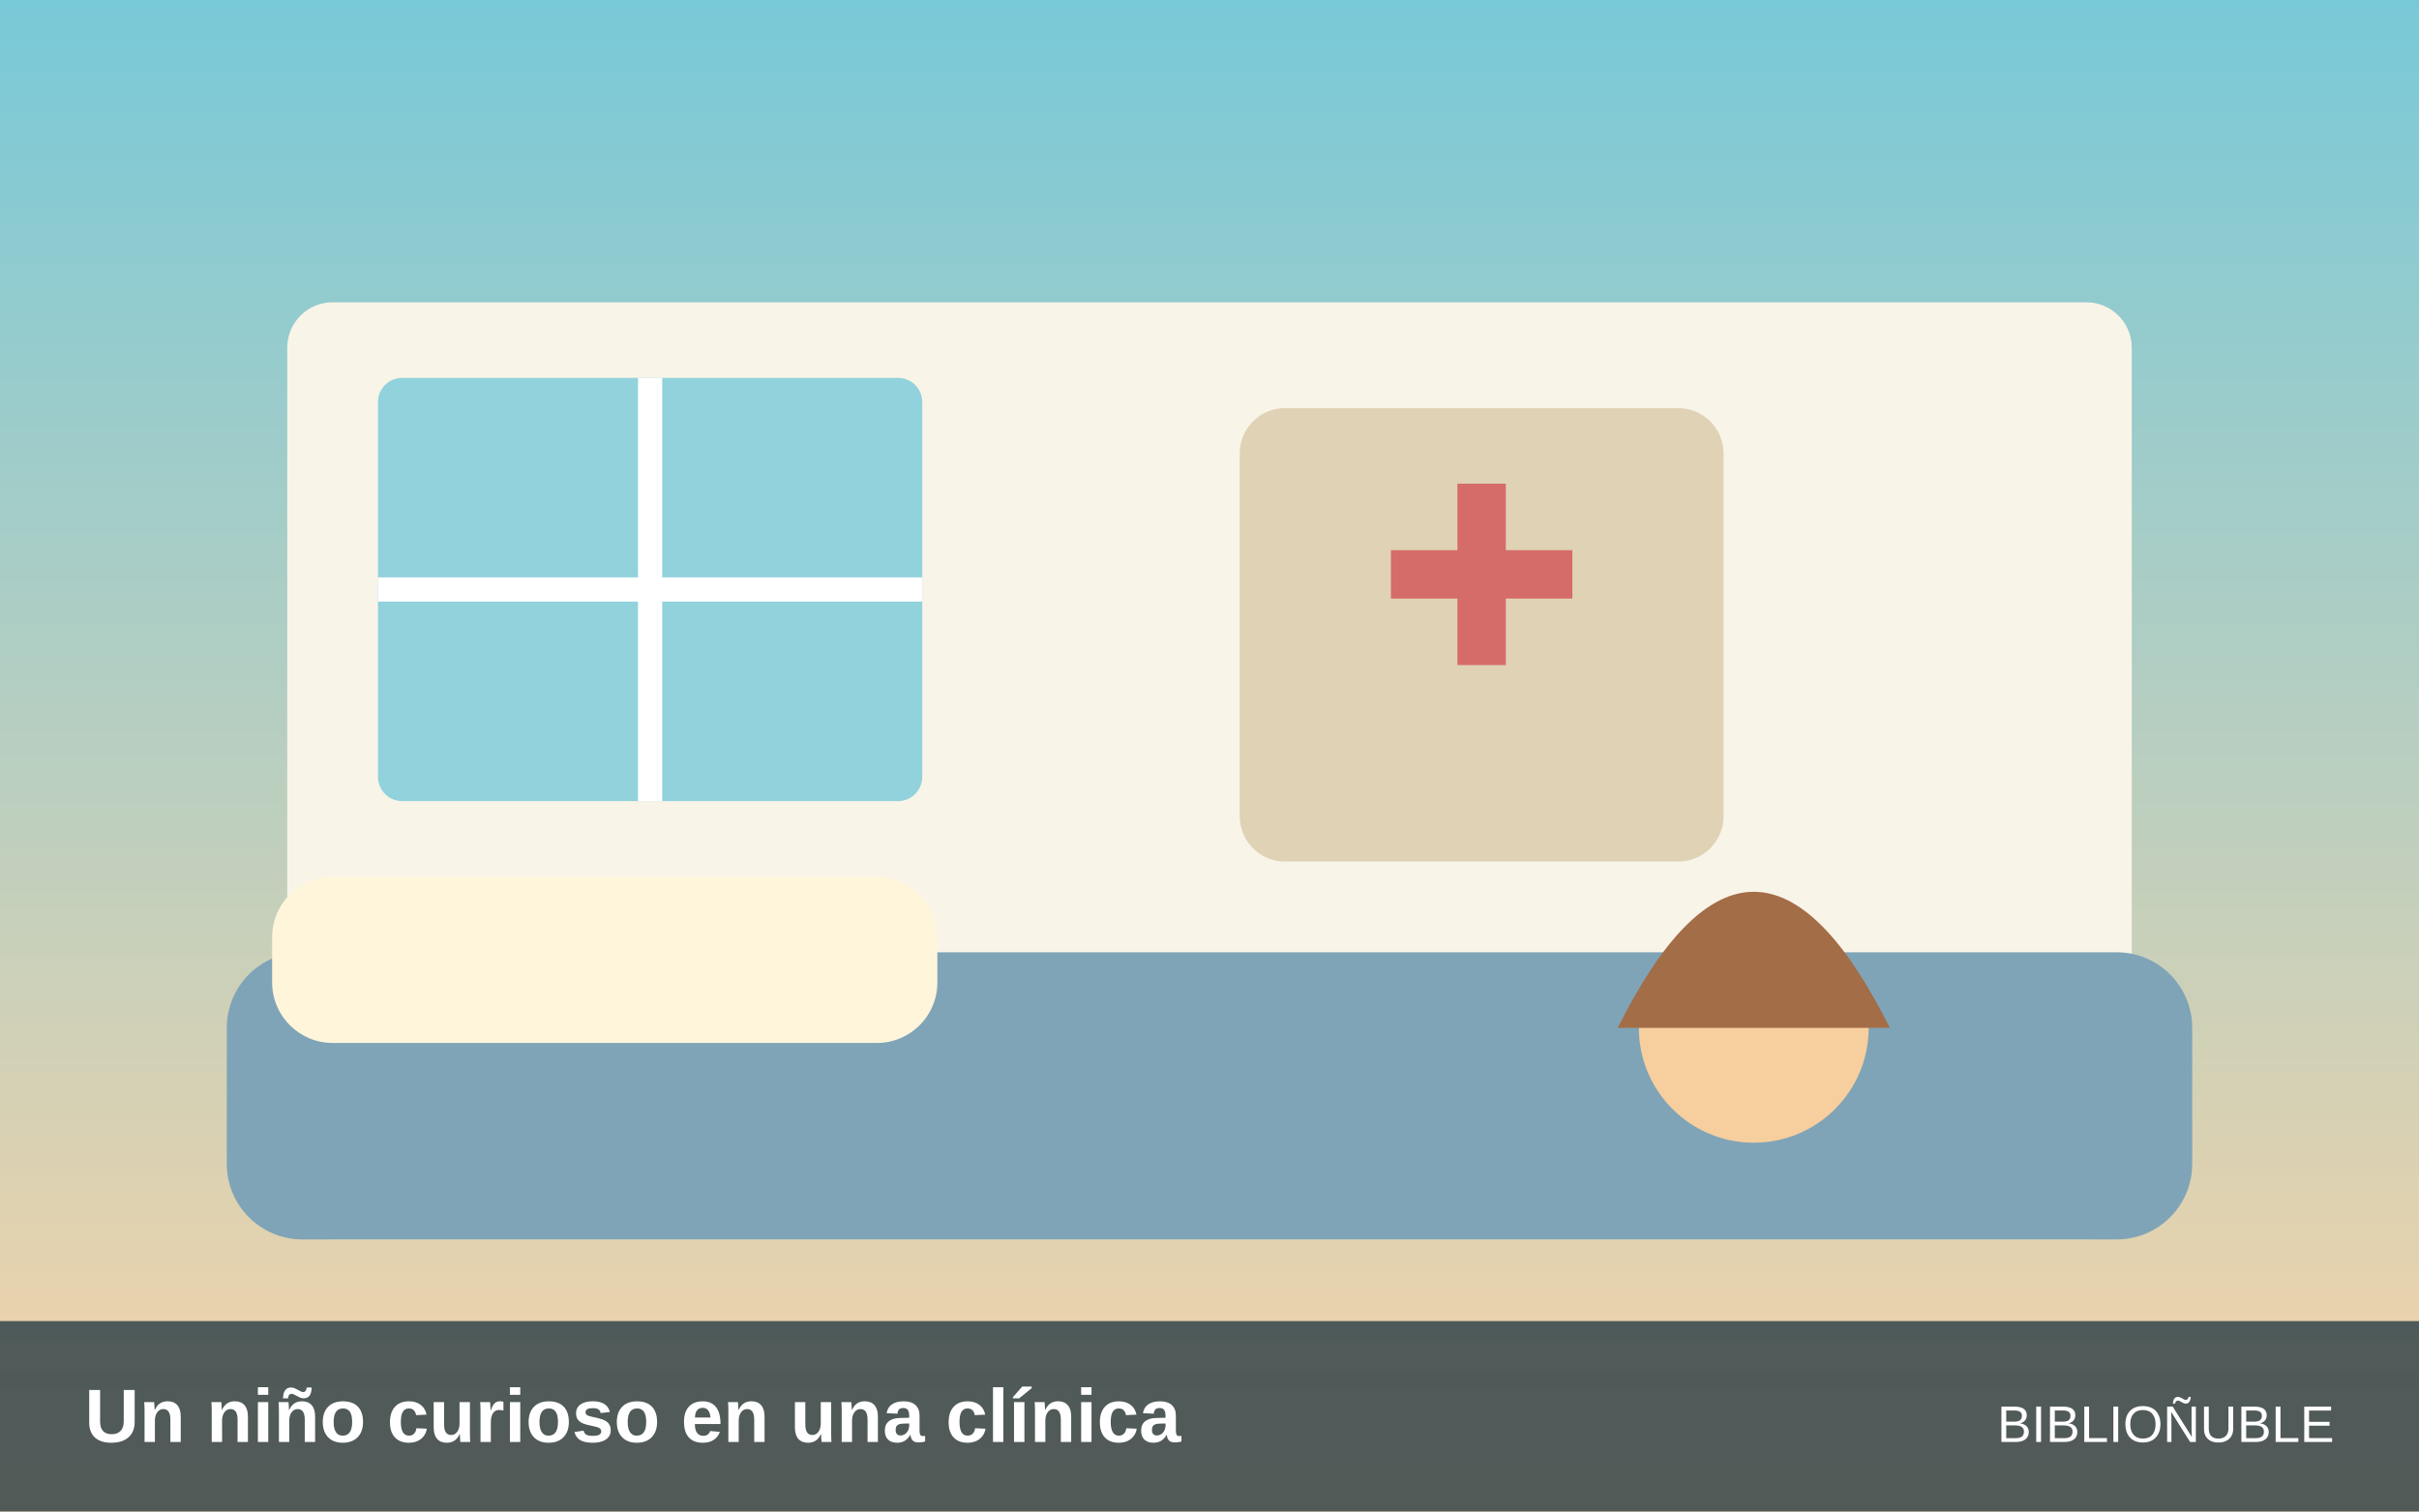
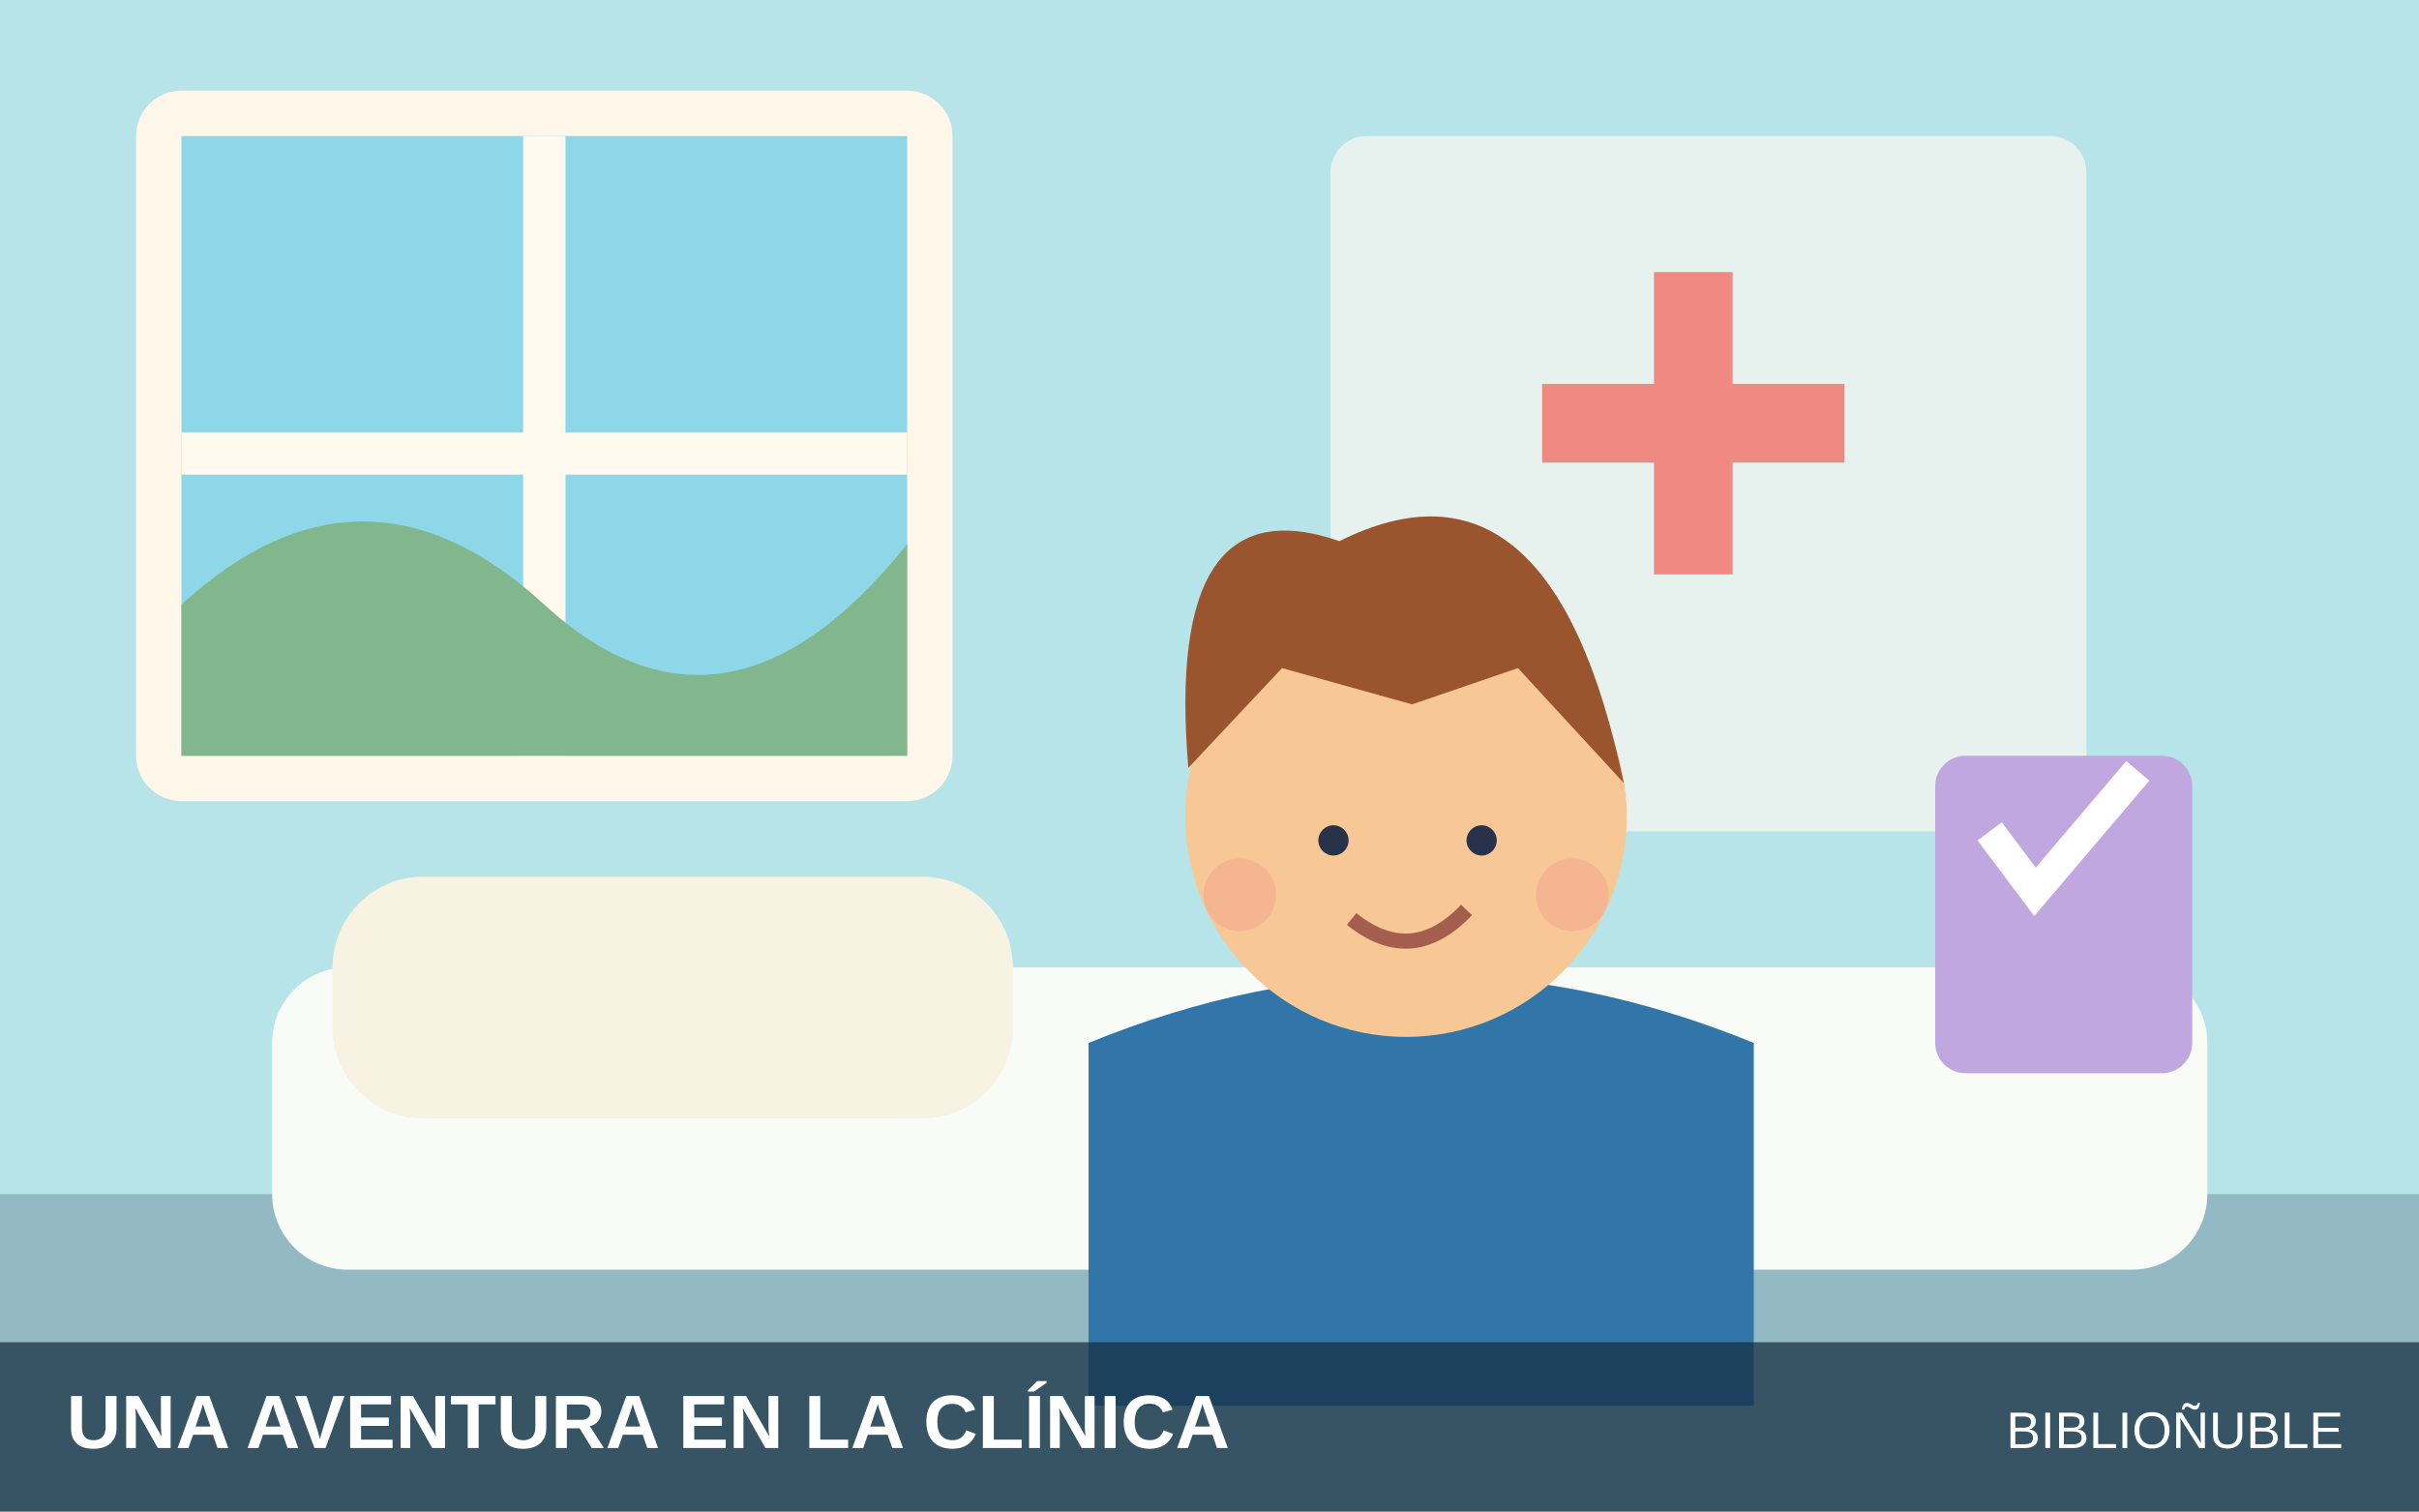
- <svg xmlns="http://www.w3.org/2000/svg" viewBox="0 0 800 500" role="img" aria-label="Un niño curioso en una clínica">
+ <svg xmlns="http://www.w3.org/2000/svg" viewBox="0 0 800 500" role="img" aria-label="Ilustración escolar original: UNA AVENTURA EN LA CLÍNICA">
  <defs>
-     <linearGradient id="sky" x2="0" y2="1">
-       <stop stop-color="#78c9d8" />
-       <stop offset="1" stop-color="#f9d4a7" />
+     <linearGradient id="sky" x2=".2" y2="1">
+       <stop stop-color="#8dd8ef" />
+       <stop offset="1" stop-color="#ffe0ac" />
    </linearGradient>
+     <radialGradient id="light">
+       <stop stop-color="#fff6d4" stop-opacity=".65" />
+       <stop offset="1" stop-color="#fff6d4" stop-opacity="0" />
+     </radialGradient>
  </defs>
  <rect width="800" height="500" fill="url(#sky)" />
-   <rect x="95" y="100" width="610" height="310" rx="15" fill="#f9f4e8" />
-   <rect x="125" y="125" width="180" height="140" rx="8" fill="#91d2dc" />
-   <path d="M215 125v140M125 195h180" stroke="white" stroke-width="8" />
-   <rect x="410" y="135" width="160" height="150" rx="15" fill="#dfd2b5" />
-   <path d="M460 190h60m-30-30v60" stroke="#d66c69" stroke-width="16" />
-   <rect x="75" y="315" width="650" height="95" rx="25" fill="#7fa4b7" />
-   <rect x="90" y="290" width="220" height="55" rx="20" fill="#fff5db" />
-   <circle cx="580" cy="340" r="38" fill="#f7ce9e" />
-   <path d="M535 340q45-90 90 0" fill="#a36d48" />
-   <rect x="0" y="437" width="800" height="63" fill="#142d39" opacity=".73" />
-   <text x="28" y="477" fill="#fff" font-size="25" font-family="Arial,sans-serif" font-weight="bold">Un niño curioso en una clínica</text>
-   <text x="772" y="477" fill="#fff" font-size="17" font-family="Arial,sans-serif" text-anchor="end">BIBLIOÑUBLE</text>
+   <circle cx="620" cy="80" r="190" fill="url(#light)" />
+   <circle cx="29" cy="11" r="1" fill="#fff" opacity=".6" />
+   <circle cx="166" cy="94" r="2" fill="#fff" opacity=".6" />
+   <circle cx="303" cy="177" r="3" fill="#fff" opacity=".6" />
+   <circle cx="440" cy="260" r="1" fill="#fff" opacity=".6" />
+   <circle cx="577" cy="343" r="2" fill="#fff" opacity=".6" />
+   <circle cx="714" cy="66" r="3" fill="#fff" opacity=".6" />
+   <circle cx="51" cy="149" r="1" fill="#fff" opacity=".6" />
+   <circle cx="188" cy="232" r="2" fill="#fff" opacity=".6" />
+   <circle cx="325" cy="315" r="3" fill="#fff" opacity=".6" />
+   <circle cx="462" cy="38" r="1" fill="#fff" opacity=".6" />
+   <circle cx="599" cy="121" r="2" fill="#fff" opacity=".6" />
+   <circle cx="736" cy="204" r="3" fill="#fff" opacity=".6" />
+   <circle cx="73" cy="287" r="1" fill="#fff" opacity=".6" />
+   <circle cx="210" cy="10" r="2" fill="#fff" opacity=".6" />
+   <circle cx="347" cy="93" r="3" fill="#fff" opacity=".6" />
+   <circle cx="484" cy="176" r="1" fill="#fff" opacity=".6" />
+   <rect x="0" y="0" width="800" height="500" fill="#b7e4e8" />
+   <rect x="45" y="30" width="270" height="235" rx="15" fill="#fff7e9" />
+   <rect x="60" y="45" width="240" height="205" fill="#8dd7e9" />
+   <path d="M180 45v205M60 150h240" stroke="#fff9ee" stroke-width="14" />
+   <path d="M60 200q60-55 120 0t120-20v70H60" fill="#82b78e" />
+   <rect x="440" y="45" width="250" height="230" rx="12" fill="#e7f2ee" />
+   <path d="M560 90v100M510 140h100" stroke="#ef8982" stroke-width="26" />
+   <path d="M0 395h800v105H0" fill="#93b9c5" />
+   <rect x="90" y="320" width="640" height="100" rx="25" fill="#f9fbf7" />
+   <rect x="110" y="290" width="225" height="80" rx="30" fill="#f8f2e3" />
+   <g transform="translate(465 270)">
+     <path d="M-105 75q110-45 220 0v120h-220Z" fill="#3276a9" />
+     <circle cy="0" r="73" fill="#f7c895" />
+     <path d="M-72-16q-8-95 50-75 70-35 94 80l-35-38-35 12-43-12Z" fill="#9b552e" />
+     <circle cx="-24" cy="8" r="5" fill="#28334b" />
+     <circle cx="25" cy="8" r="5" fill="#28334b" />
+     <path d="M-18 34q20 16 38-3" fill="none" stroke="#a55e4d" stroke-width="5" />
+     <circle cx="-55" cy="26" r="12" fill="#f3a18c" opacity=".5" />
+     <circle cx="55" cy="26" r="12" fill="#f3a18c" opacity=".5" />
+   </g>
+   <rect x="640" y="250" width="85" height="105" rx="10" fill="#c1a7e0" />
+   <path d="M658 275l15 20 34-40" stroke="#fff" stroke-width="10" fill="none" />
+   <rect x="0" y="444" width="800" height="56" fill="#142c3e" opacity=".72" />
+   <text x="22" y="479" font-size="25" font-weight="bold" fill="#fff" font-family="Verdana,Arial,sans-serif">UNA AVENTURA EN LA CLÍNICA</text>
+   <text x="775" y="479" font-size="17" fill="#fff" font-family="Arial,sans-serif" text-anchor="end">BIBLIOÑUBLE</text>
</svg>
